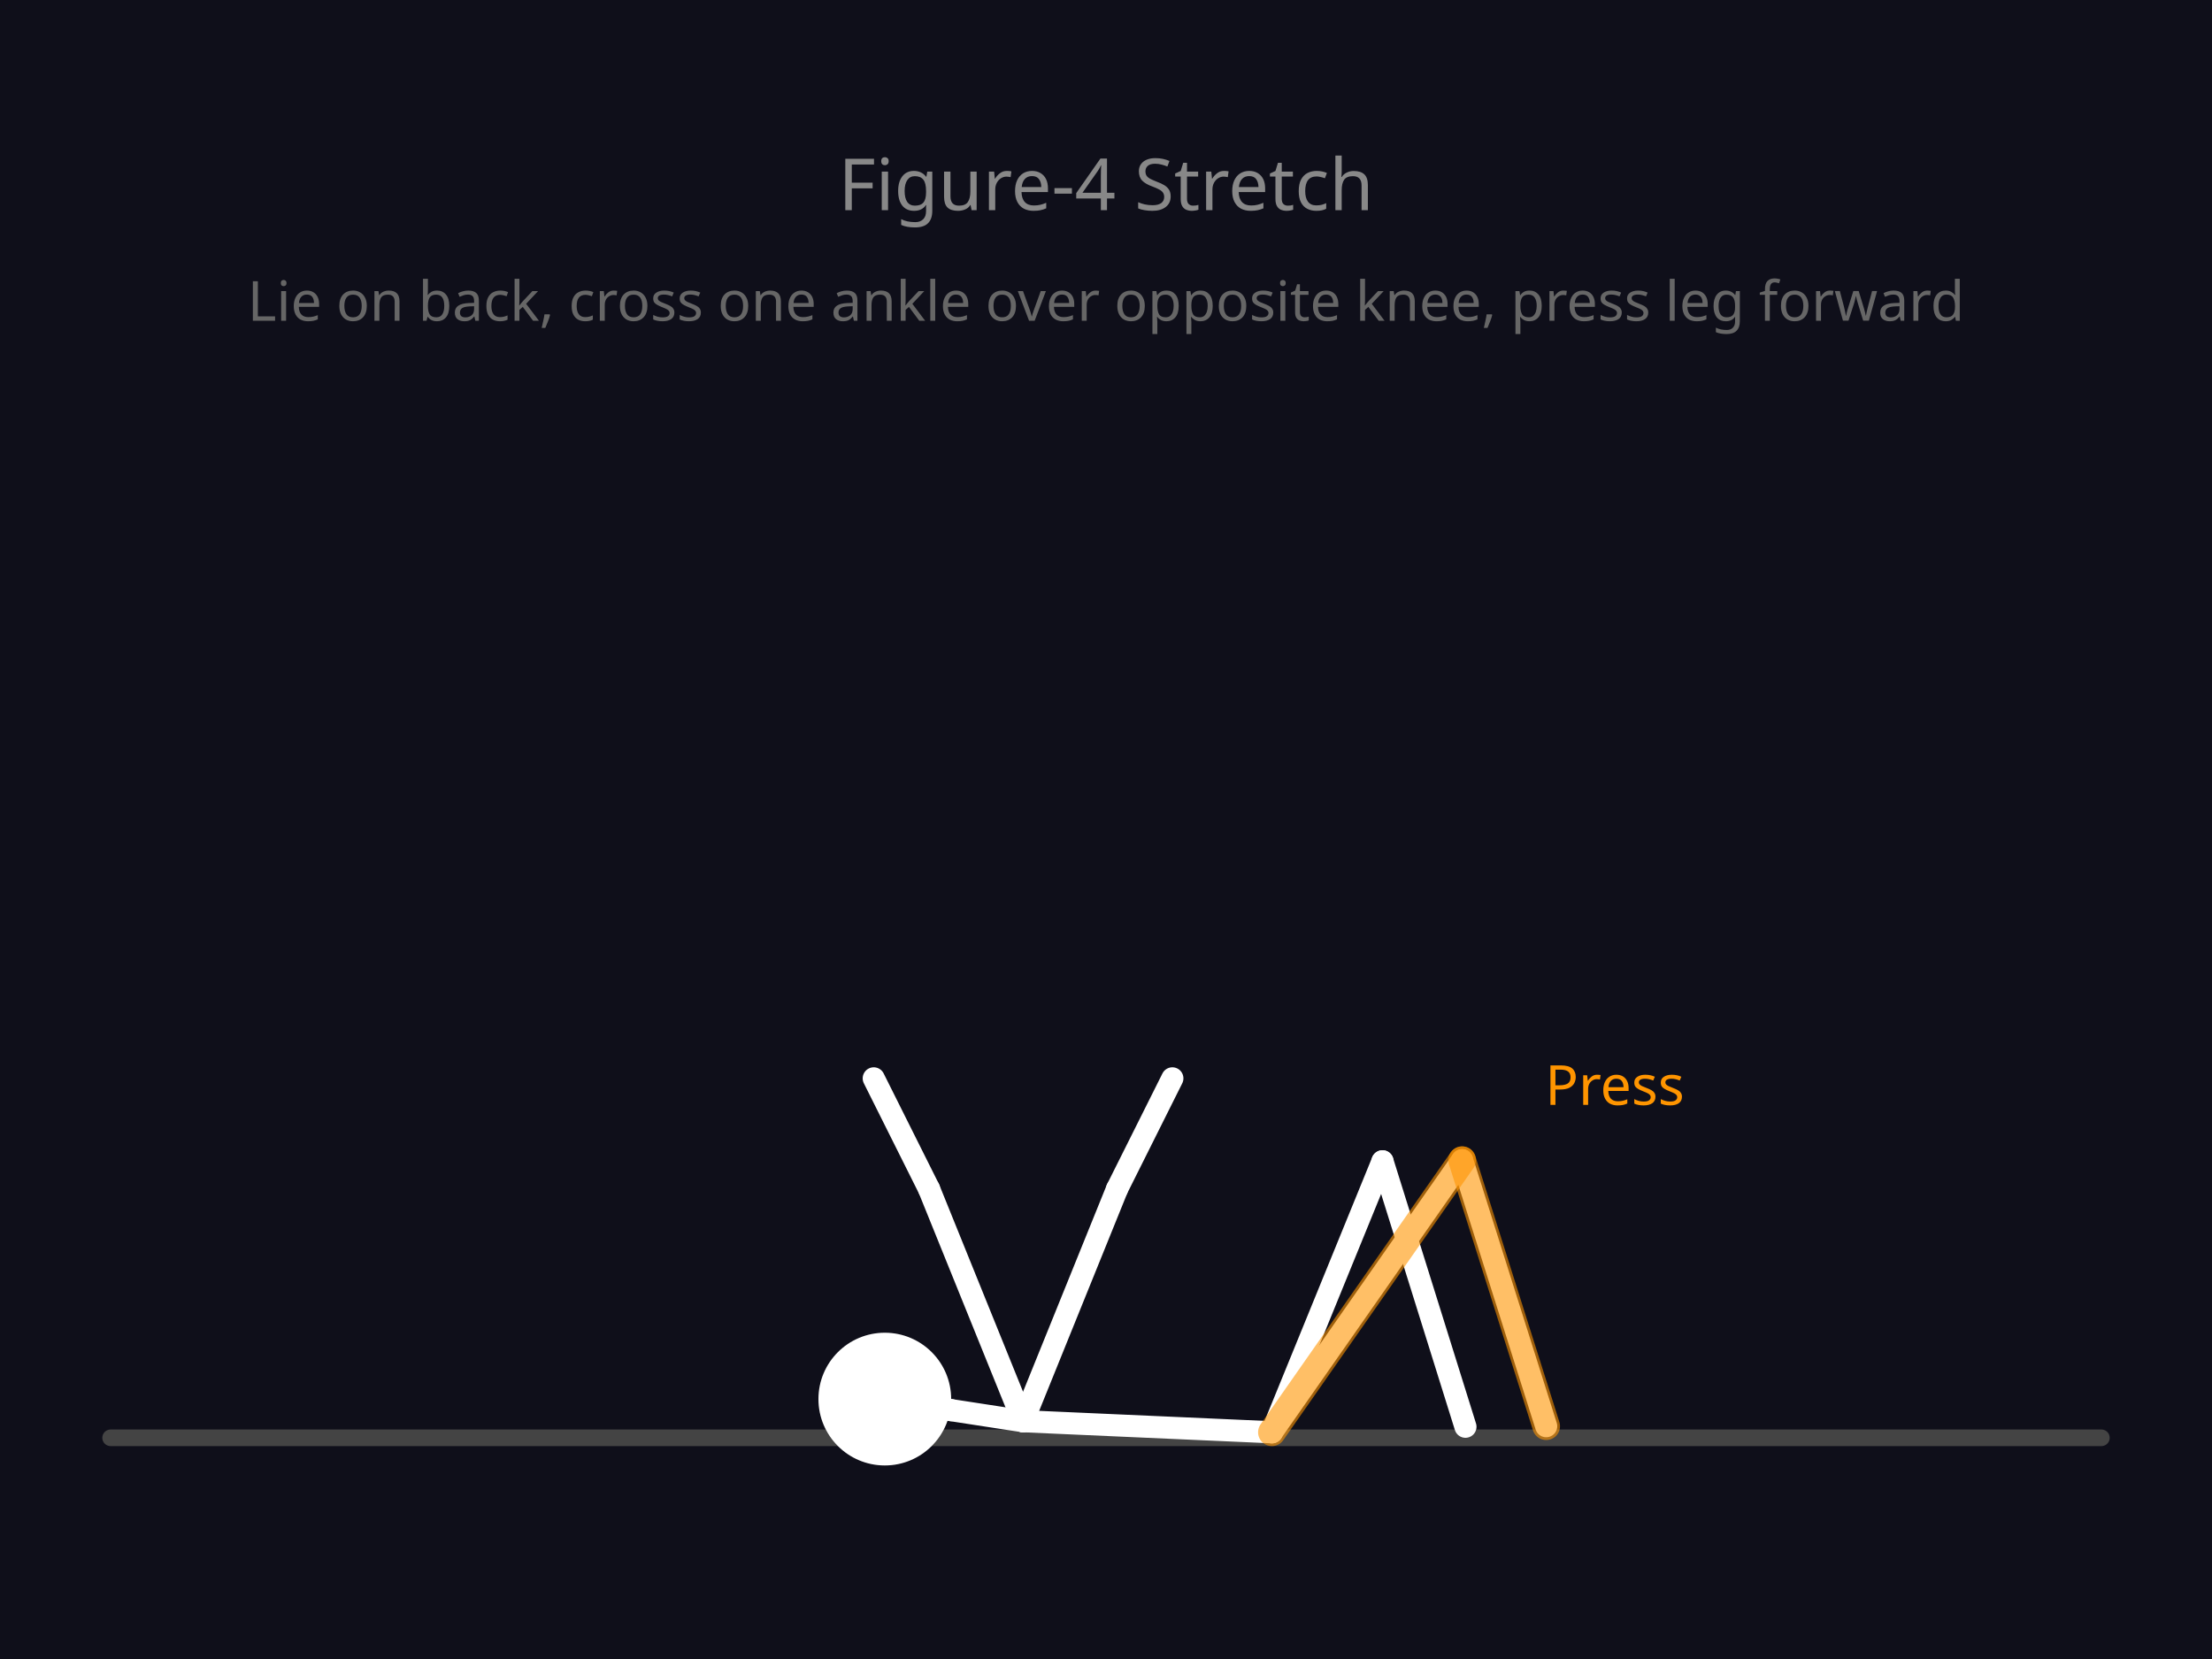
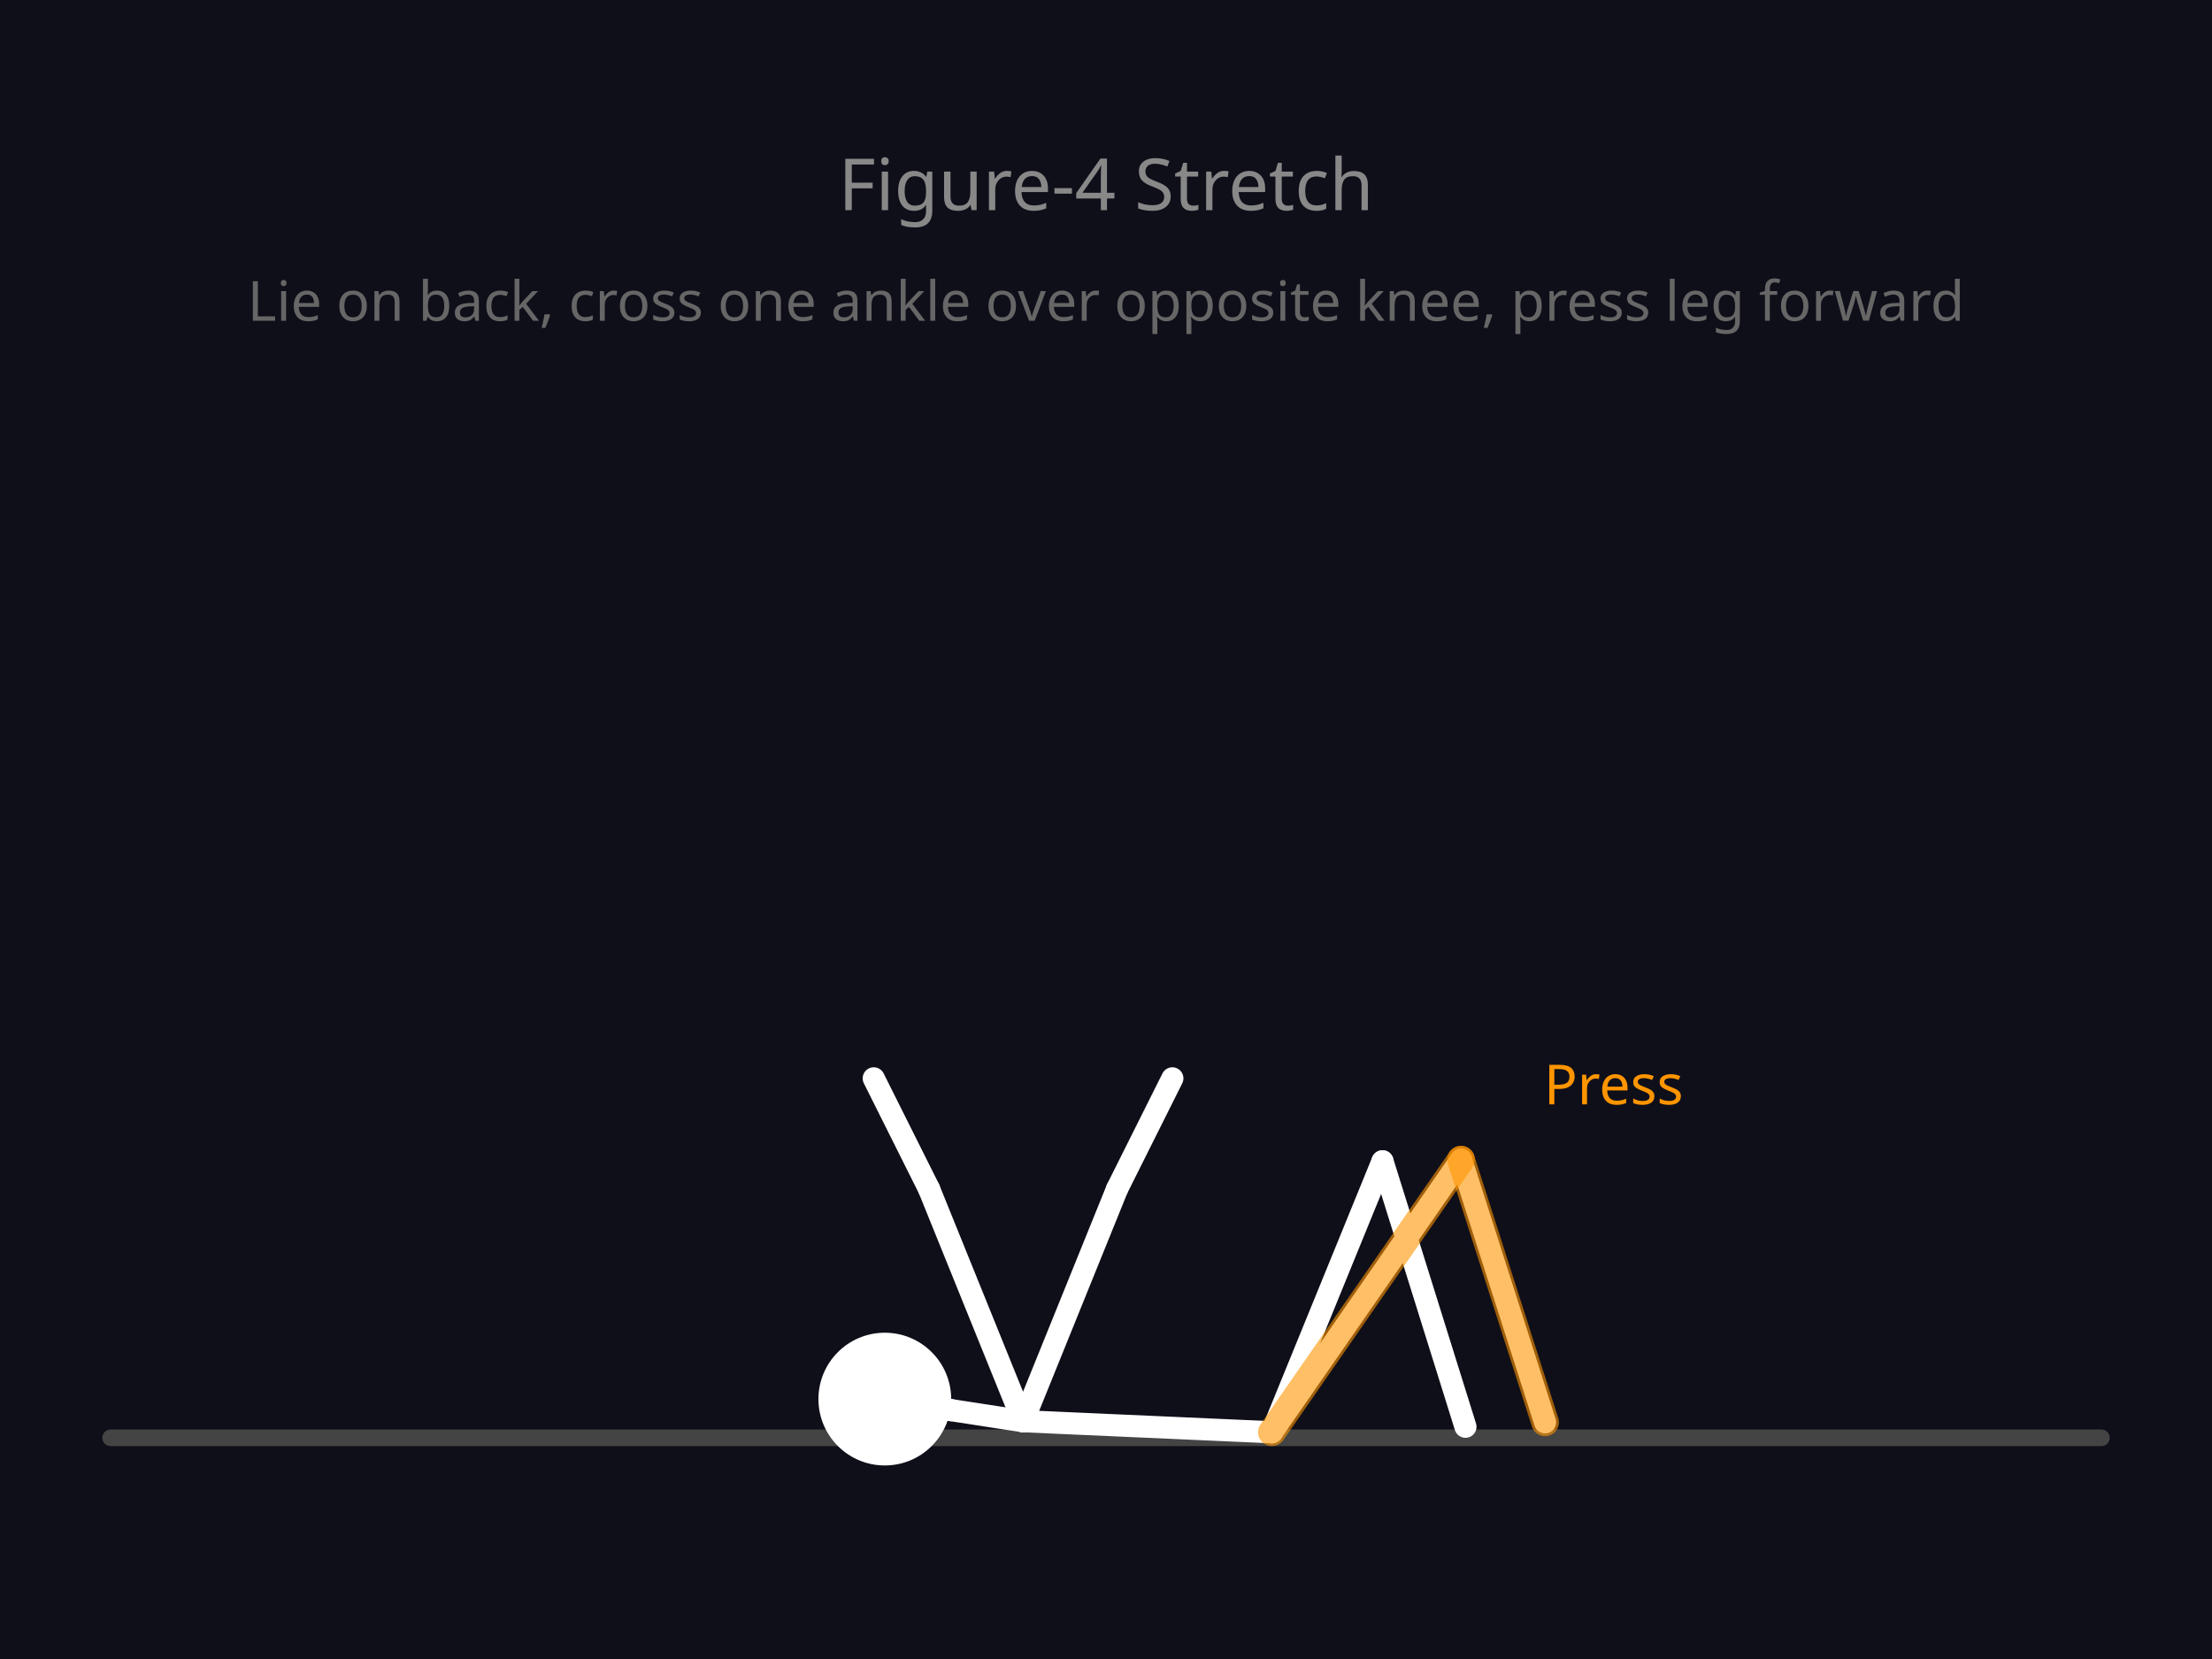
<svg xmlns="http://www.w3.org/2000/svg" viewBox="0 0 400 300">
  <rect width="400" height="300" fill="#0f0f1a" />
  <line x1="20" y1="260" x2="380" y2="260" stroke="#444" stroke-width="3" stroke-linecap="round" />
  <text x="200" y="38" fill="#888" font-size="13" font-family="sans-serif" text-anchor="middle">Figure-4 Stretch</text>
  <text x="200" y="58" fill="#666" font-size="10" font-family="sans-serif" text-anchor="middle">Lie on back, cross one ankle over opposite knee, press leg forward</text>
  <g stroke="#555" stroke-width="2" fill="none" stroke-linecap="round" stroke-linejoin="round" opacity="0.25">
    <circle cx="160" cy="253" r="12" fill="#444" stroke="none" />
    <line x1="160" y1="253" x2="172" y2="255" />
    <line x1="172" y1="255" x2="185" y2="257" />
    <line x1="185" y1="257" x2="230" y2="260" />
    <line x1="185" y1="257" x2="168" y2="215" />
    <line x1="168" y1="215" x2="158" y2="195" />
    <line x1="185" y1="257" x2="202" y2="215" />
    <line x1="202" y1="215" x2="212" y2="195" />
    <line x1="230" y1="260" x2="265" y2="210" />
    <line x1="265" y1="210" x2="280" y2="258" />
    <line x1="230" y1="260" x2="250" y2="210" />
    <line x1="250" y1="210" x2="265" y2="258" />
  </g>
  <g stroke="#FFF" stroke-width="4" fill="none" stroke-linecap="round" stroke-linejoin="round">
    <circle cx="160" cy="253" r="12" fill="#FFF" stroke="none" />
    <line x1="160" y1="253" x2="172" y2="255" />
    <line x1="172" y1="255" x2="185" y2="257" />
    <line x1="185" y1="257" x2="230" y2="259" />
    <line x1="185" y1="257" x2="168" y2="215" />
    <line x1="168" y1="215" x2="158" y2="195" />
    <line x1="185" y1="257" x2="202" y2="215" />
    <line x1="202" y1="215" x2="212" y2="195" />
-     <line x1="230" y1="259" x2="264.4" y2="209.8" />
-     <line x1="264.4" y1="209.8" x2="279.6" y2="257.9" />
+     <line x1="230" y1="259" x2="264.2" y2="209.7" />
+     <line x1="264.2" y1="209.7" x2="279.4" y2="257.2" />
    <line x1="230" y1="259" x2="250" y2="210" />
    <line x1="250" y1="210" x2="265" y2="258" />
-     <line x1="230" y1="259" x2="264.4" y2="209.8" stroke="#FF9500" stroke-width="5" opacity="0.6" />
-     <line x1="264.4" y1="209.8" x2="279.6" y2="257.9" stroke="#FF9500" stroke-width="5" opacity="0.6" />
+     <line x1="230" y1="259" x2="264.2" y2="209.7" stroke="#FF9500" stroke-width="5" opacity="0.6" />
+     <line x1="264.2" y1="209.7" x2="279.4" y2="257.2" stroke="#FF9500" stroke-width="5" opacity="0.6" />
  </g>
-   <text x="279.4" y="199.8" fill="#FF9500" font-size="10" font-family="sans-serif">Press</text>
+   <text x="279.2" y="199.7" fill="#FF9500" font-size="10" font-family="sans-serif">Press</text>
</svg>
